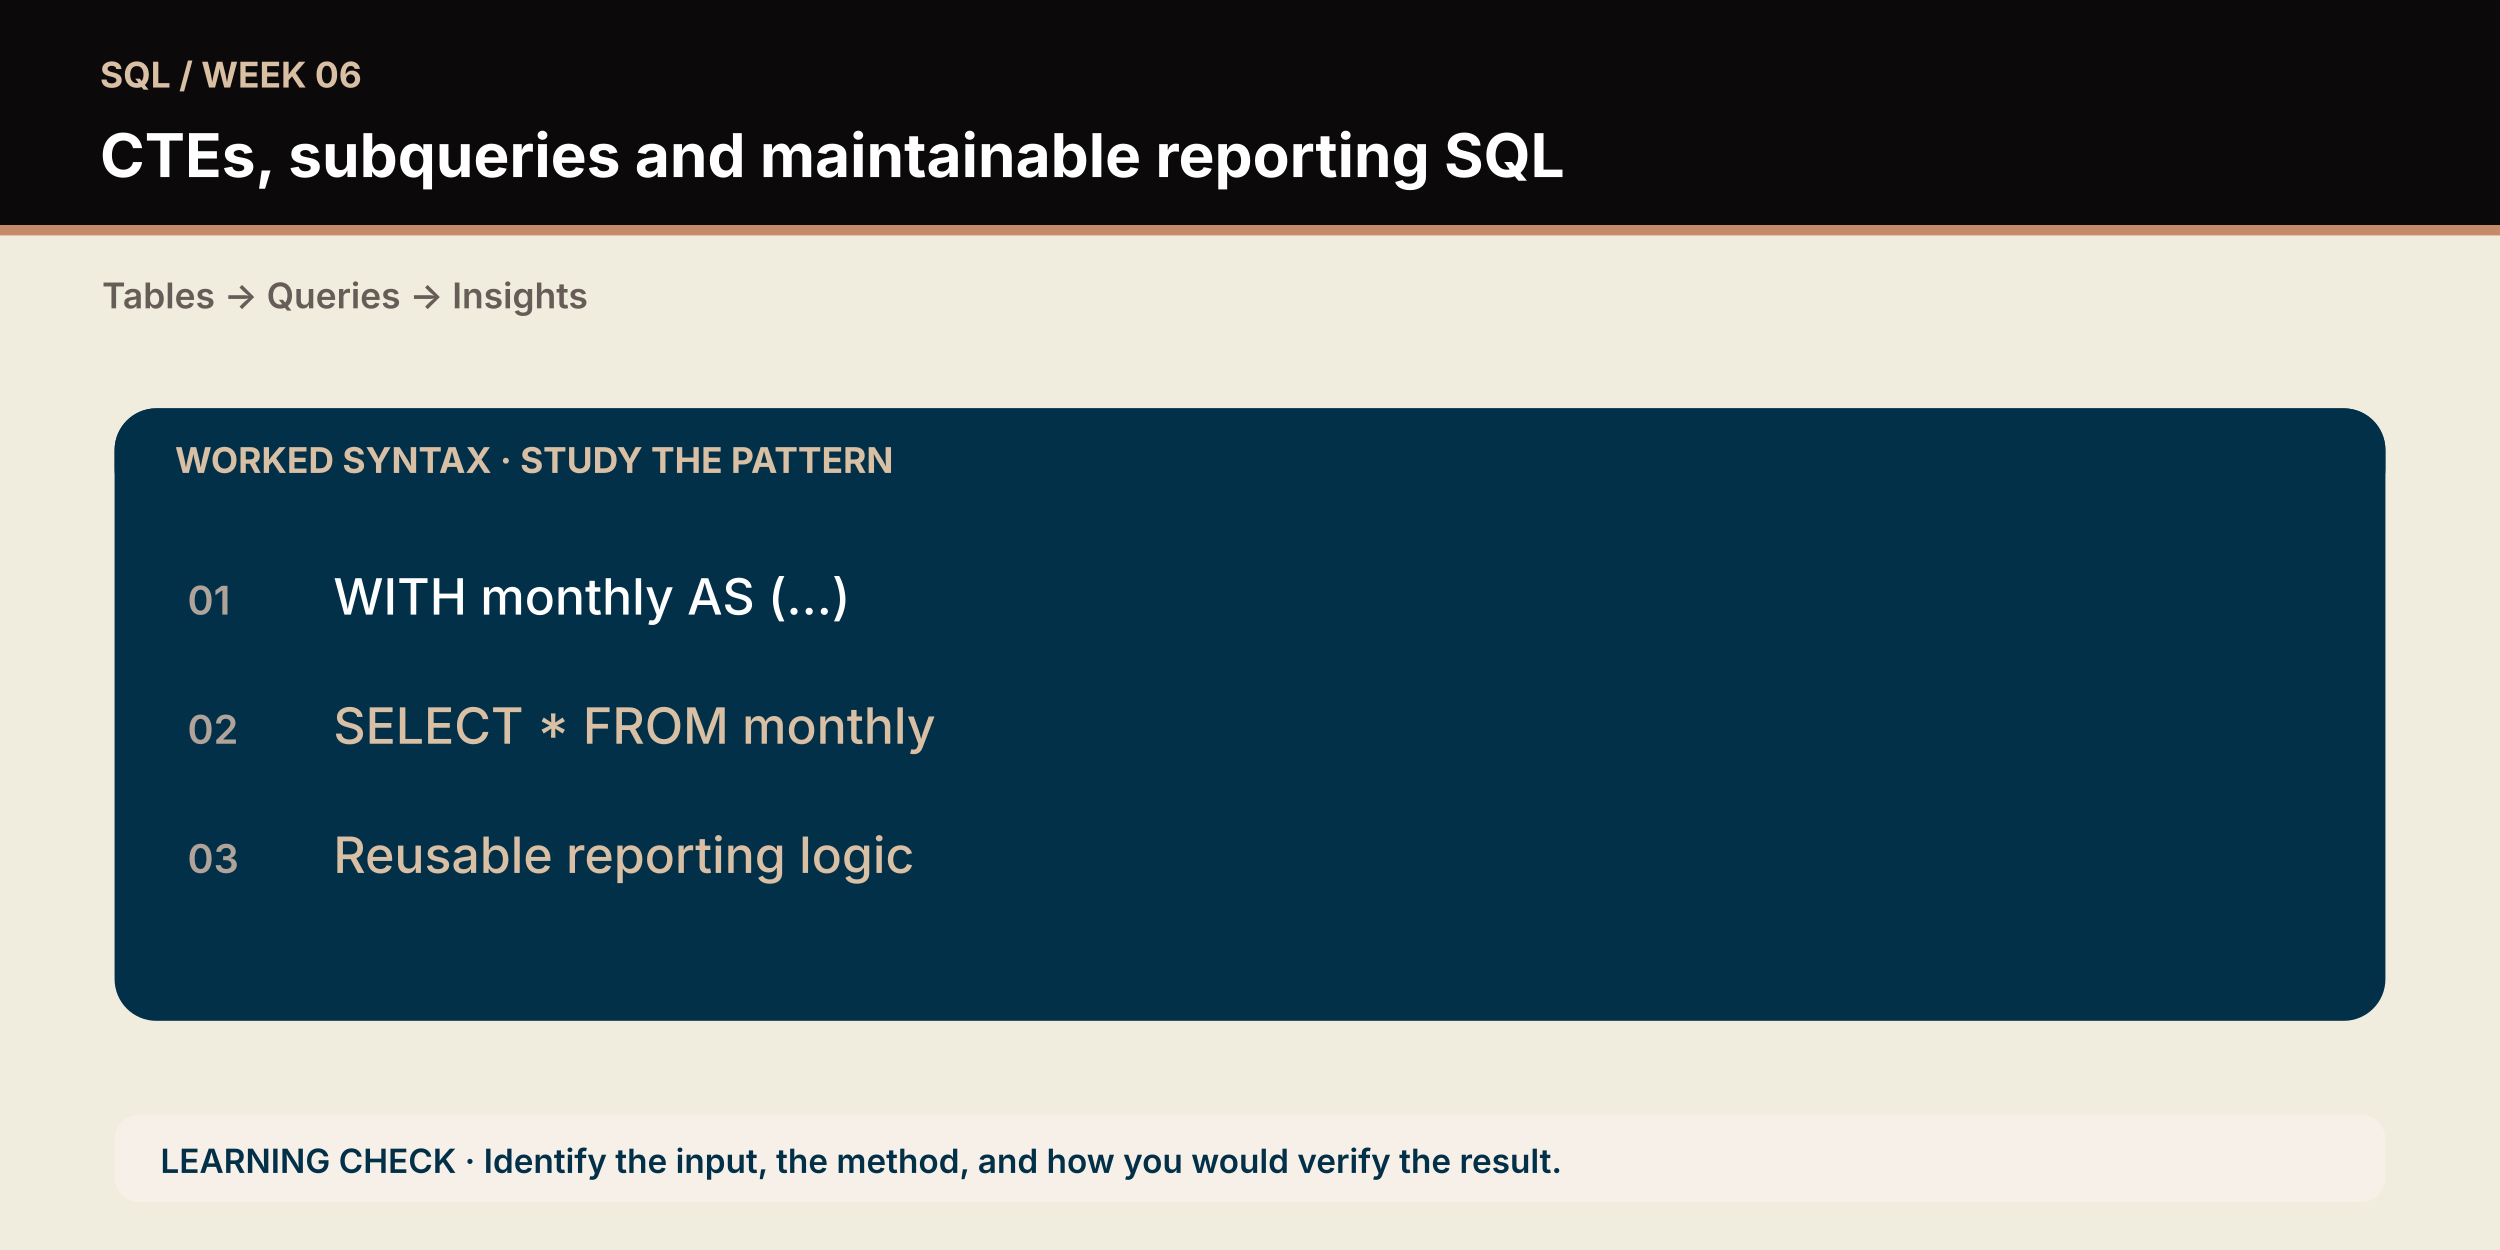
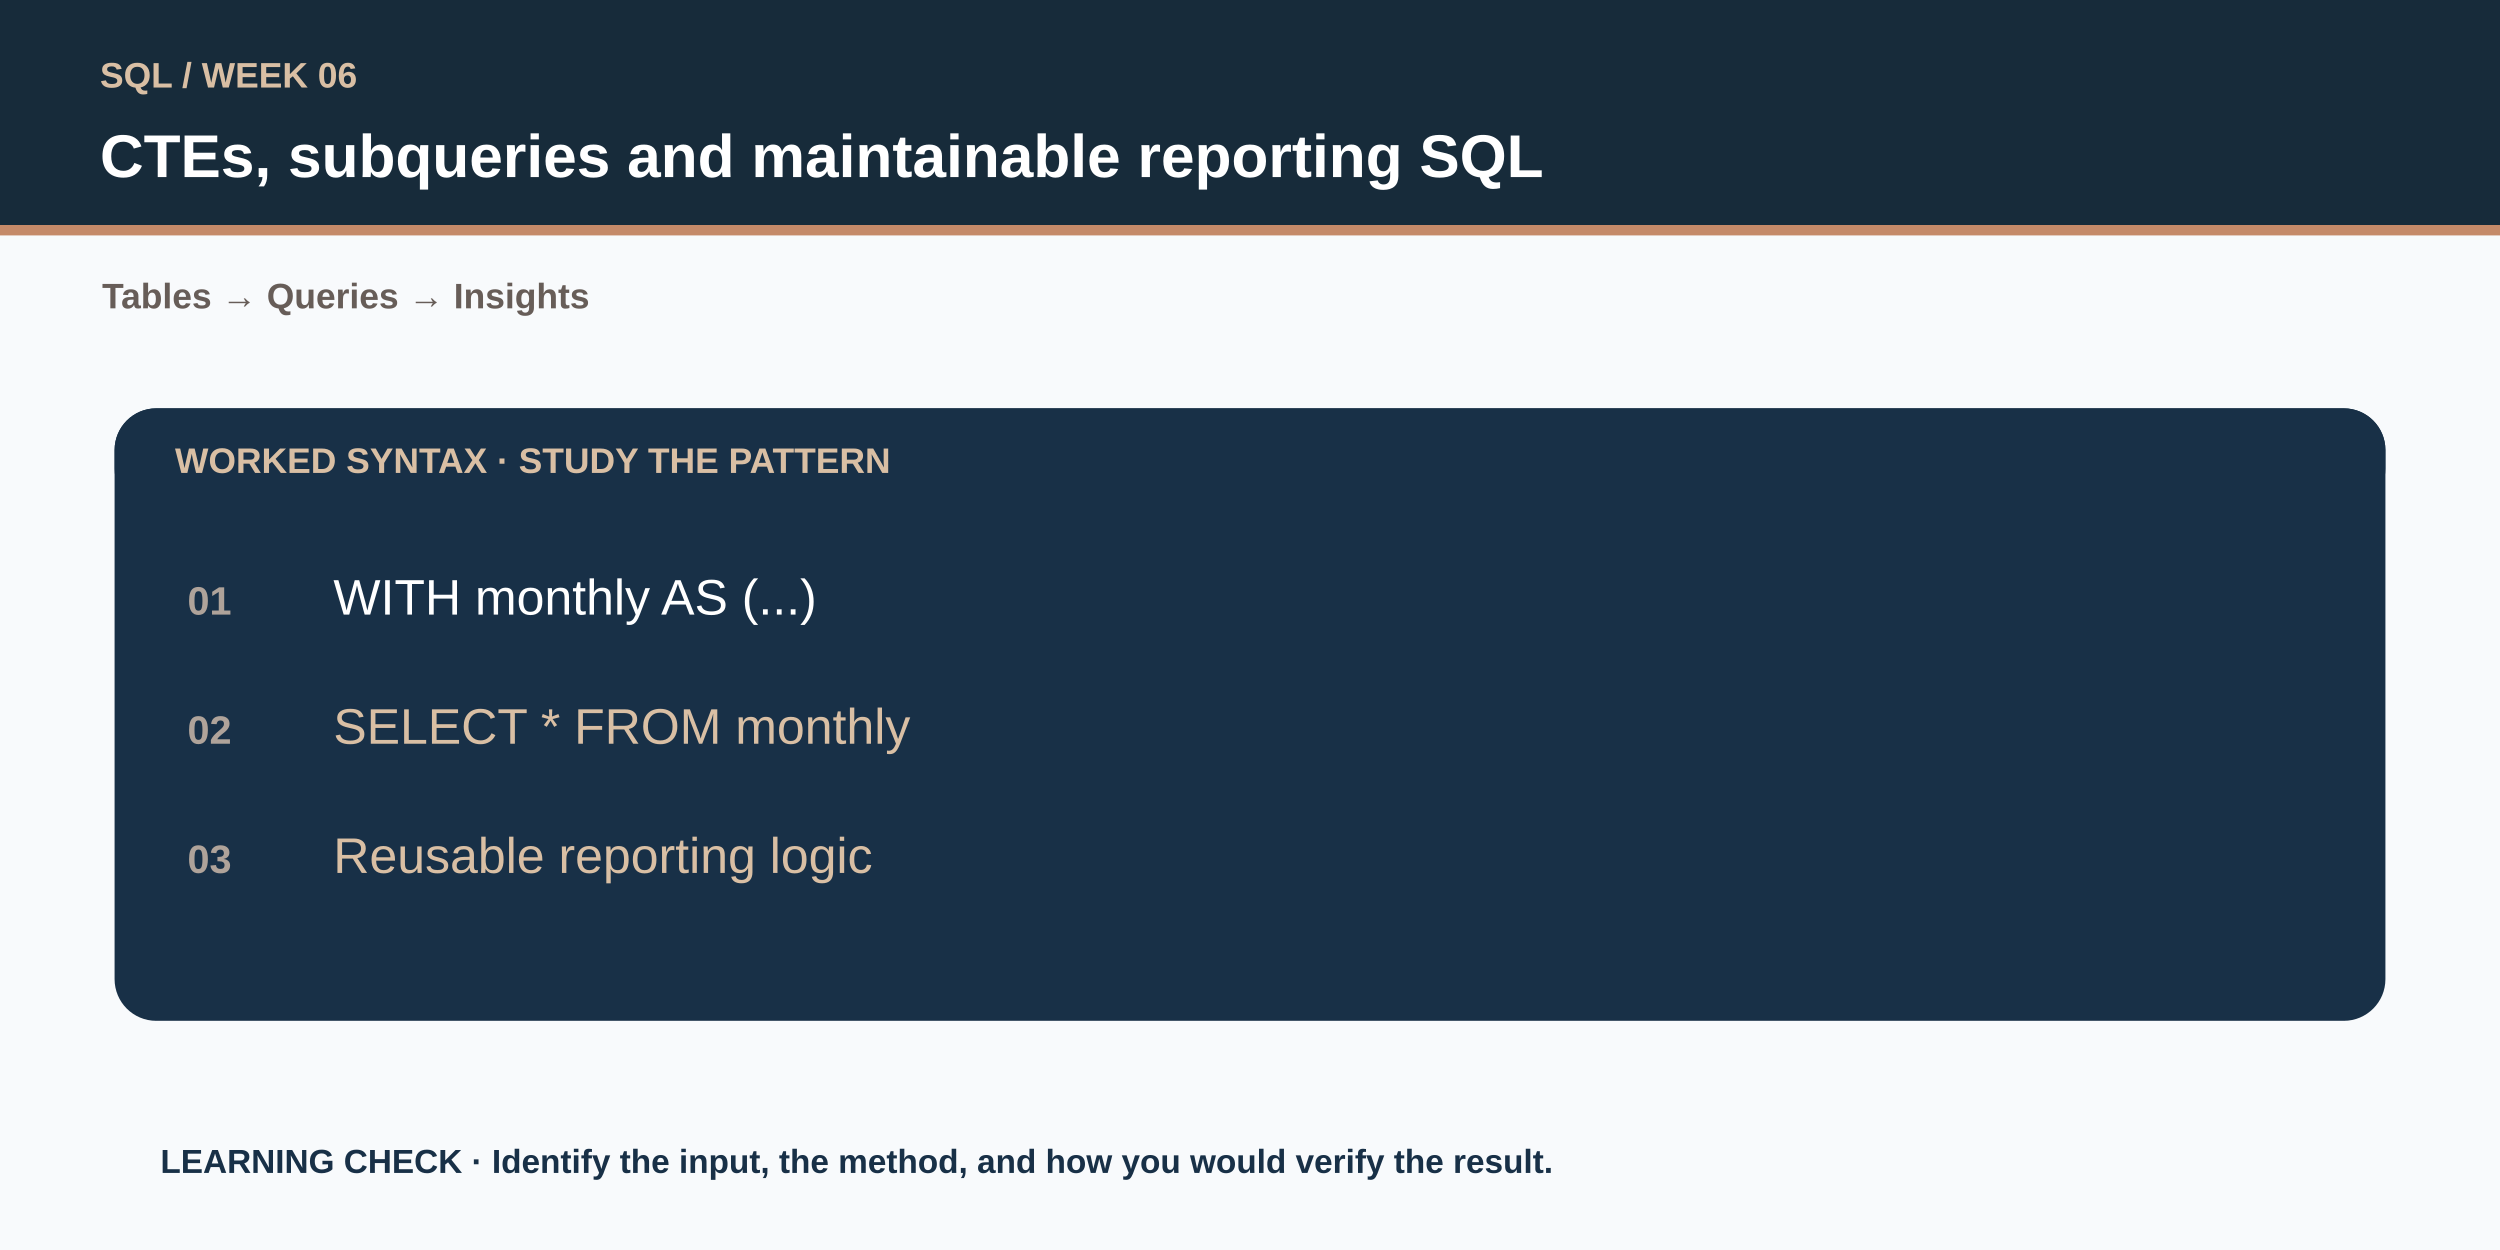
<svg xmlns="http://www.w3.org/2000/svg" width="1200" height="600" viewBox="0 0 1200 600" role="img" aria-label="SQL week 6: CTEs, subqueries and maintainable reporting SQL concept diagram">
-   <rect x="0" y="0" width="1200" height="600" rx="0" fill="#F0EDDE" stroke="none" />
-   <rect x="0" y="0" width="1200" height="112" rx="0" fill="#0B0909" stroke="none" />
+   <rect x="0" y="0" width="1200" height="600" rx="0" fill="#F8FAFC" stroke="none" />
+   <rect x="0" y="0" width="1200" height="112" rx="0" fill="#172B3A" stroke="none" />
  <rect x="0" y="108" width="1200" height="5" rx="0" fill="#C58A69" stroke="none" />
-   <text x="48" y="42" fill="#D9BFA4" font-size="17" font-family="Inter,Arial,sans-serif" font-weight="700">SQL  /  WEEK 06</text>
-   <text x="48" y="85" fill="#FFFFFF" font-size="29" font-family="Inter,Arial,sans-serif" font-weight="700">CTEs, subqueries and maintainable reporting SQL</text>
-   <text x="49" y="148" fill="#675D58" font-size="17" font-family="Inter,Arial,sans-serif" font-weight="600">Tables → Queries → Insights</text>
-   <rect x="55" y="196" width="1090" height="294" rx="20" fill="#023048" stroke="none" />
-   <rect x="55" y="196" width="1090" height="49" rx="20" fill="#023048" stroke="none" />
-   <text x="84" y="227" fill="#D9BFA4" font-size="17" font-family="Inter,Arial,sans-serif" font-weight="700">WORKED SYNTAX · STUDY THE PATTERN</text>
-   <text x="90" y="295" fill="#AFA39A" font-size="19" font-family="Inter,Arial,sans-serif" font-weight="600">01</text>
-   <text x="160" y="295" fill="#FFFFFF" font-size="24" font-family="Inter,Arial,sans-serif" font-weight="500">WITH monthly AS (...)</text>
-   <text x="90" y="357" fill="#AFA39A" font-size="19" font-family="Inter,Arial,sans-serif" font-weight="600">02</text>
-   <text x="160" y="357" fill="#D9BFA4" font-size="24" font-family="Inter,Arial,sans-serif" font-weight="500">SELECT * FROM monthly</text>
-   <text x="90" y="419" fill="#AFA39A" font-size="19" font-family="Inter,Arial,sans-serif" font-weight="600">03</text>
-   <text x="160" y="419" fill="#D9BFA4" font-size="24" font-family="Inter,Arial,sans-serif" font-weight="500">Reusable reporting logic</text>
-   <rect x="55" y="535" width="1090" height="42" rx="12" fill="#F6F0E8" stroke="none" />
-   <text x="77" y="563" fill="#023048" font-size="16" font-family="Inter,Arial,sans-serif" font-weight="600">LEARNING CHECK  ·  Identify the input, the method, and how you would verify the result.</text>
+   <text x="48" y="42" fill="#D9BFA4" font-size="17" font-family="Segoe UI,Arial,sans-serif" font-weight="700">SQL  /  WEEK 06</text>
+   <text x="48" y="85" fill="#FFFFFF" font-size="29" font-family="Segoe UI,Arial,sans-serif" font-weight="700">CTEs, subqueries and maintainable reporting SQL</text>
+   <text x="49" y="148" fill="#675D58" font-size="17" font-family="Segoe UI,Arial,sans-serif" font-weight="600">Tables → Queries → Insights</text>
+   <rect x="55" y="196" width="1090" height="294" rx="20" fill="#183047" stroke="none" />
+   <rect x="55" y="196" width="1090" height="49" rx="20" fill="#183047" stroke="none" />
+   <text x="84" y="227" fill="#D9BFA4" font-size="17" font-family="Segoe UI,Arial,sans-serif" font-weight="700">WORKED SYNTAX · STUDY THE PATTERN</text>
+   <text x="90" y="295" fill="#AFA39A" font-size="19" font-family="Segoe UI,Arial,sans-serif" font-weight="600">01</text>
+   <text x="160" y="295" fill="#FFFFFF" font-size="24" font-family="Segoe UI,Arial,sans-serif" font-weight="500">WITH monthly AS (...)</text>
+   <text x="90" y="357" fill="#AFA39A" font-size="19" font-family="Segoe UI,Arial,sans-serif" font-weight="600">02</text>
+   <text x="160" y="357" fill="#D9BFA4" font-size="24" font-family="Segoe UI,Arial,sans-serif" font-weight="500">SELECT * FROM monthly</text>
+   <text x="90" y="419" fill="#AFA39A" font-size="19" font-family="Segoe UI,Arial,sans-serif" font-weight="600">03</text>
+   <text x="160" y="419" fill="#D9BFA4" font-size="24" font-family="Segoe UI,Arial,sans-serif" font-weight="500">Reusable reporting logic</text>
+   <rect x="55" y="535" width="1090" height="42" rx="12" fill="#F8FAFC" stroke="none" />
+   <text x="77" y="563" fill="#183047" font-size="16" font-family="Segoe UI,Arial,sans-serif" font-weight="600">LEARNING CHECK  ·  Identify the input, the method, and how you would verify the result.</text>
</svg>
